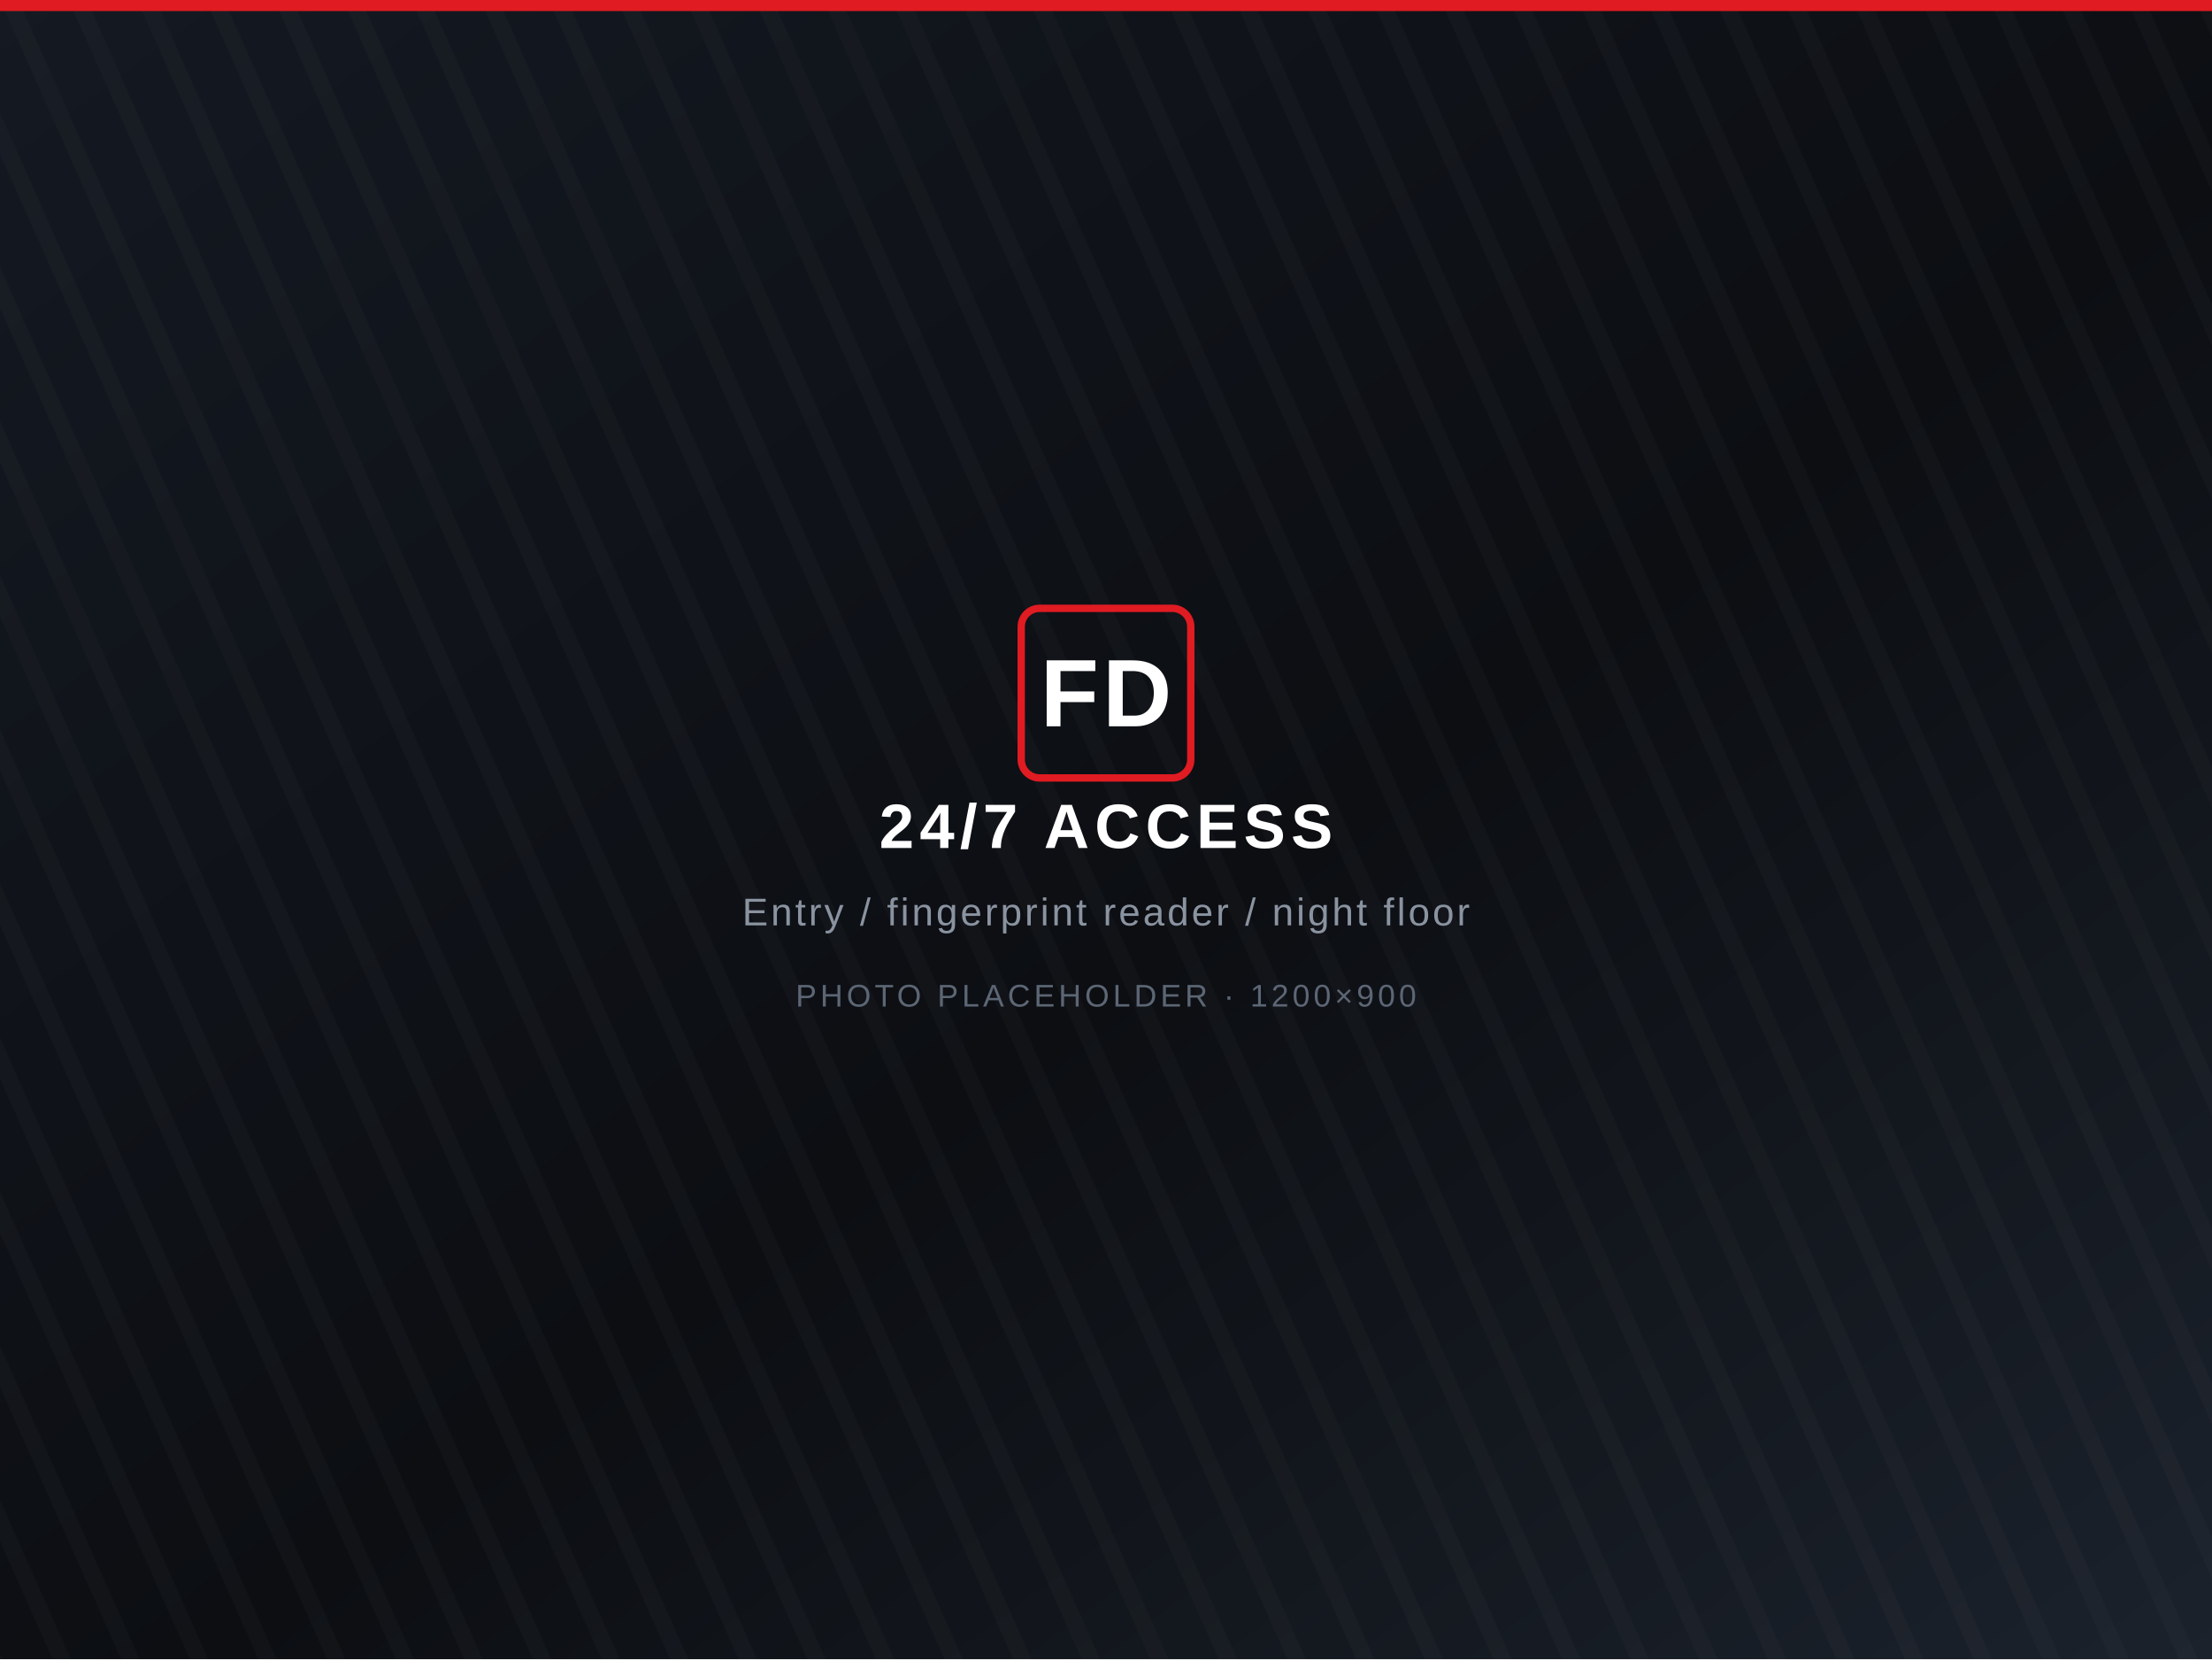
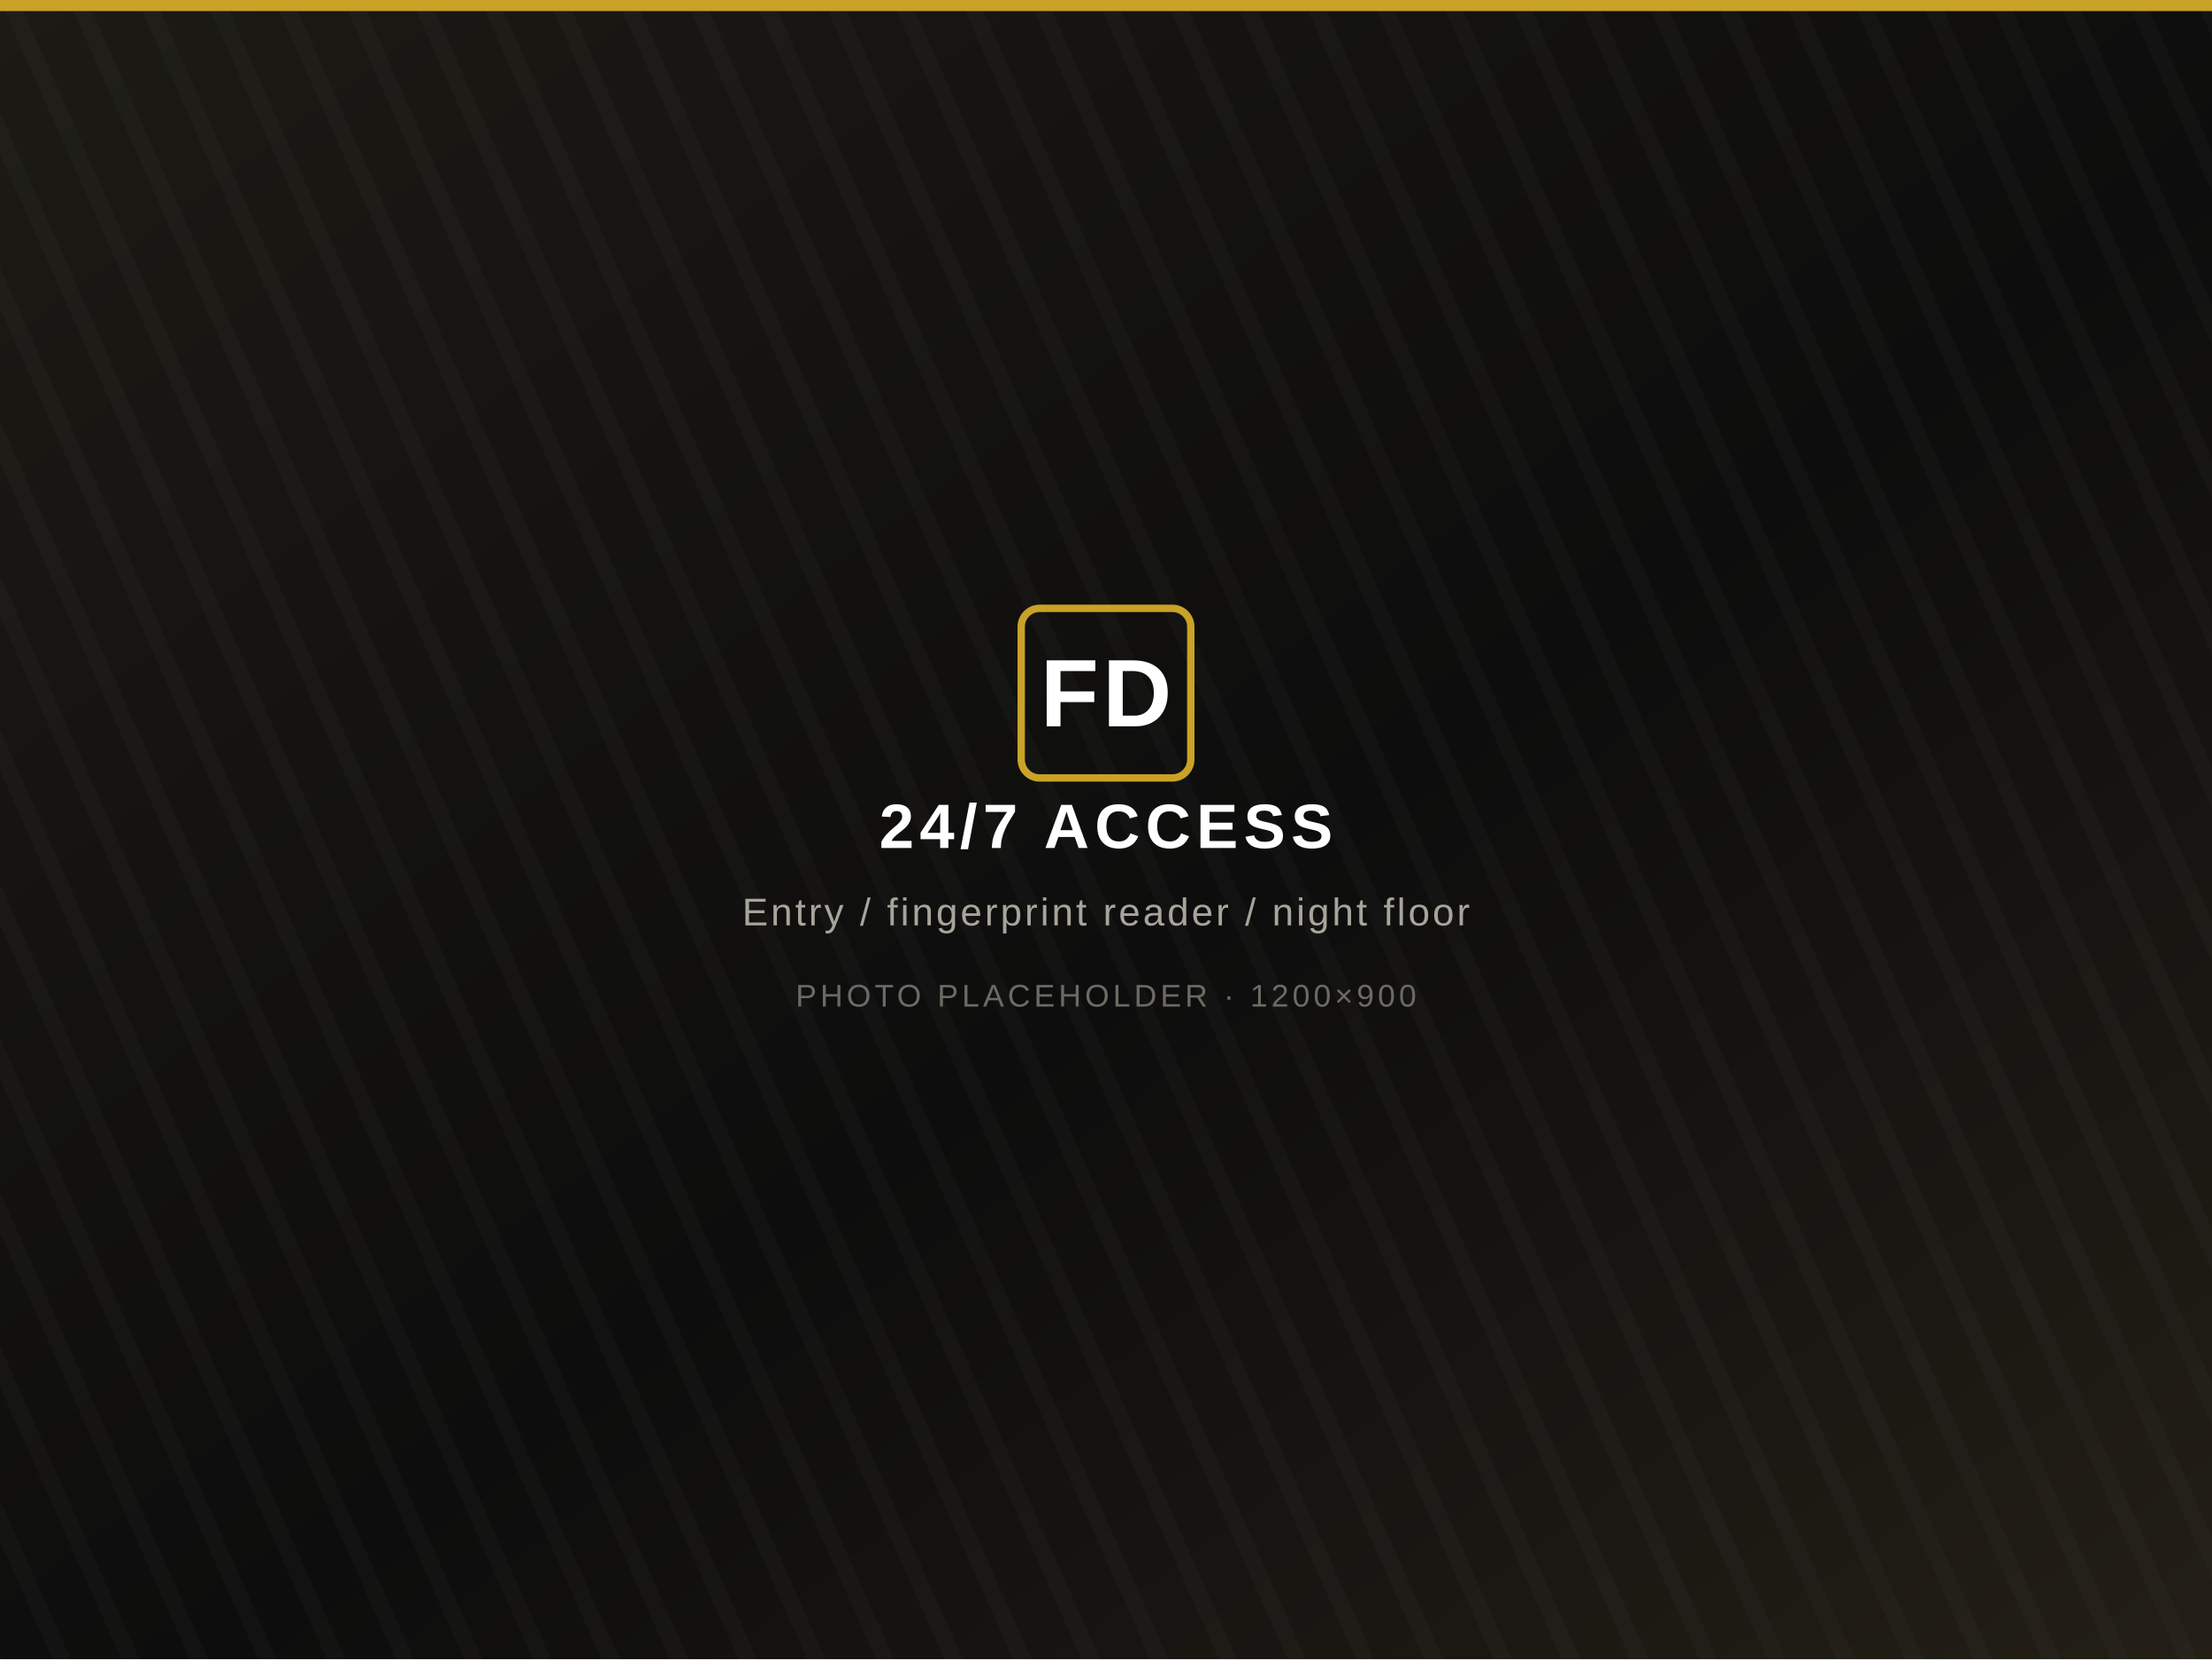
<svg xmlns="http://www.w3.org/2000/svg" viewBox="0 0 1200 900" width="1200" height="900" role="img" aria-label="24/7 ACCESS">
  <defs>
    <linearGradient id="g" x1="0" y1="0" x2="1" y2="1">
-       <stop offset="0" stop-color="#141922" />
-       <stop offset="0.55" stop-color="#0C0E12" />
-       <stop offset="1" stop-color="#1B222C" />
+       <stop offset="0" stop-color="#1c1a14" />
+       <stop offset="0.55" stop-color="#0d0d0d" />
+       <stop offset="1" stop-color="#231f16" />
    </linearGradient>
    <pattern id="stripes" width="34" height="34" patternUnits="userSpaceOnUse" patternTransform="rotate(-24)">
      <rect width="34" height="34" fill="none" />
      <rect width="9" height="34" fill="#FFFFFF" opacity="0.022" />
    </pattern>
  </defs>
  <rect width="1200" height="900" fill="url(#g)" />
  <rect width="1200" height="900" fill="url(#stripes)" />
-   <rect x="0" y="0" width="1200" height="6" fill="#E01B22" />
+   <rect x="0" y="0" width="1200" height="6" fill="#c9a227" />
  <g transform="translate(600 450)" text-anchor="middle" font-family="'Barlow Condensed','Arial Narrow',Arial,sans-serif">
    <g transform="translate(0 -74)">
-       <rect x="-46" y="-46" width="92" height="92" rx="10" fill="none" stroke="#E01B22" stroke-width="4" />
+       <rect x="-46" y="-46" width="92" height="92" rx="10" fill="none" stroke="#c9a227" stroke-width="4" />
      <text y="18" font-size="52" font-weight="700" fill="#FFFFFF" letter-spacing="2">FD</text>
    </g>
    <text y="10" font-size="34" font-weight="700" fill="#FFFFFF" letter-spacing="3">24/7 ACCESS</text>
-     <text y="52" font-size="21" font-weight="500" fill="#8A93A0" letter-spacing="1.5">Entry / fingerprint reader / night floor</text>
-     <text y="96" font-size="17" font-weight="500" fill="#5C6674" letter-spacing="2">PHOTO PLACEHOLDER · 1200×900</text>
+     <text y="52" font-size="21" font-weight="500" fill="#a8a49a" letter-spacing="1.5">Entry / fingerprint reader / night floor</text>
+     <text y="96" font-size="17" font-weight="500" fill="#6d6a63" letter-spacing="2">PHOTO PLACEHOLDER · 1200×900</text>
  </g>
</svg>
